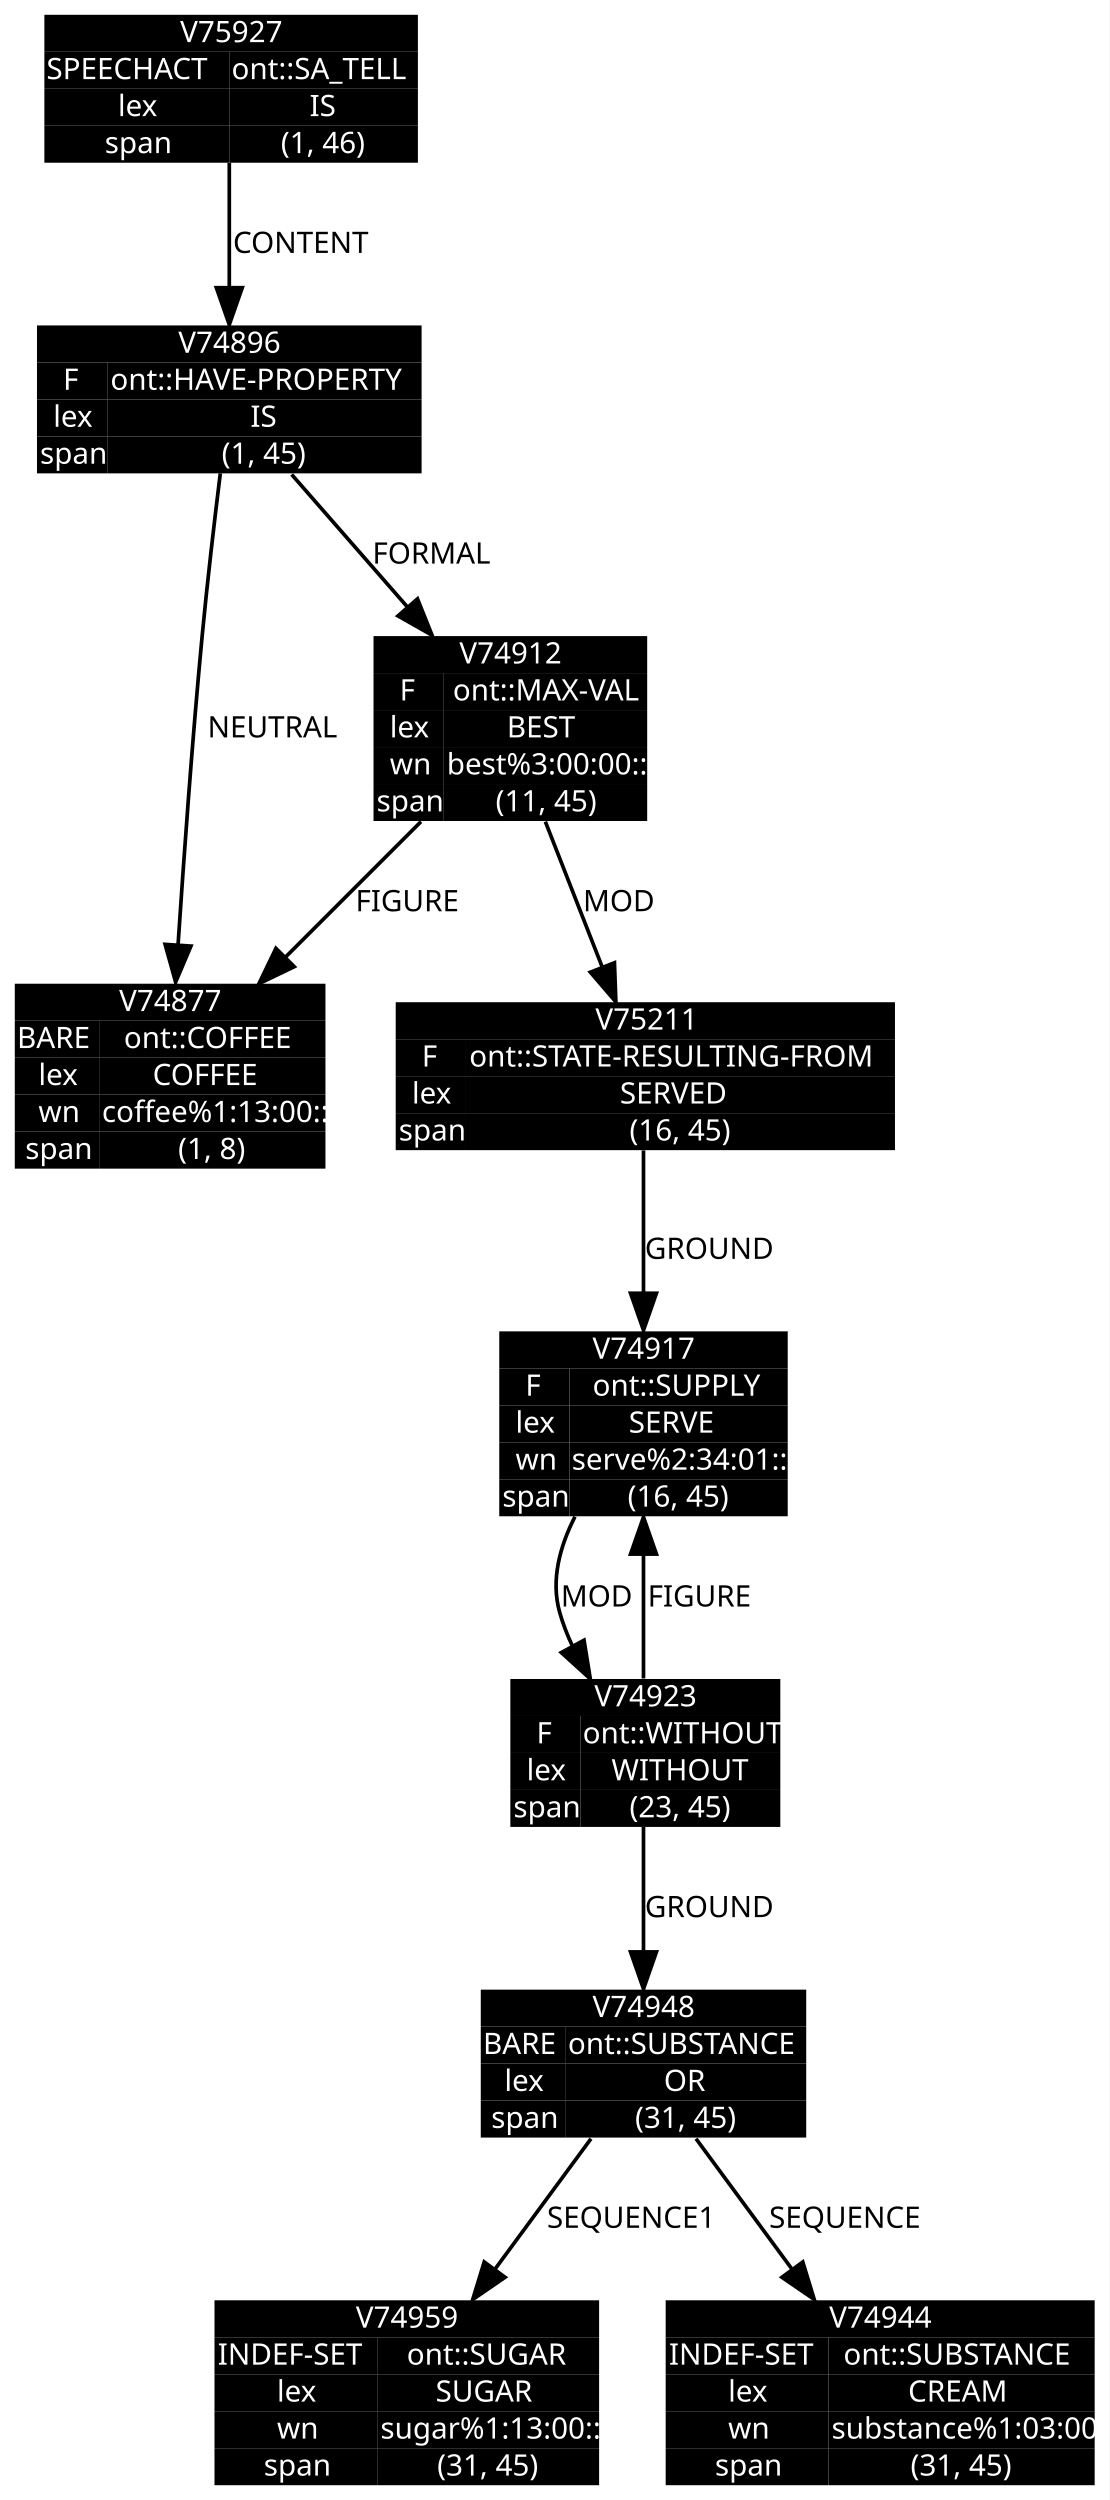
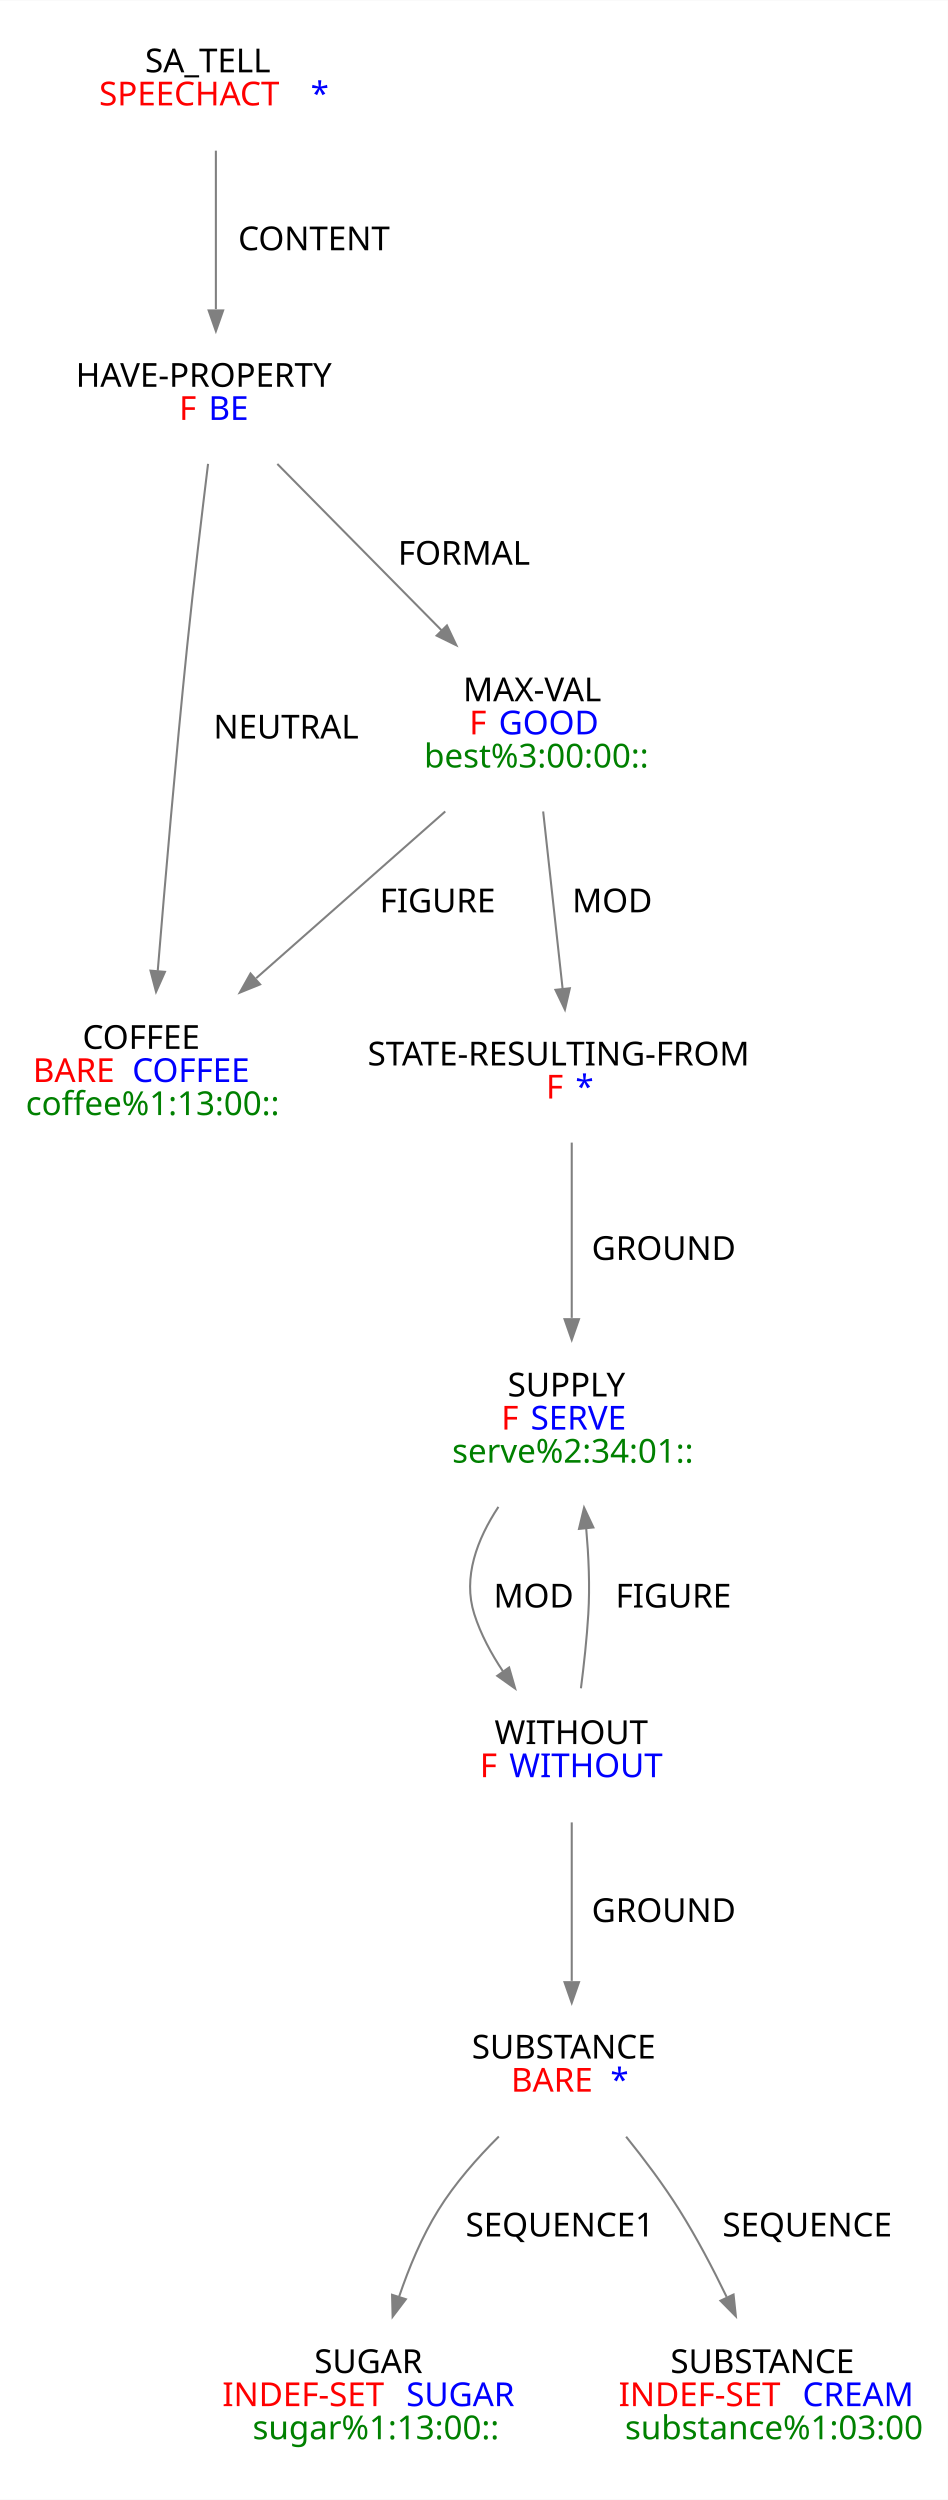
- <svg xmlns="http://www.w3.org/2000/svg" width="300pt" height="676pt" viewBox="0.00 0.00 300.00 676.00">
-   <g id="graph0" class="graph" transform="scale(1 1) rotate(0) translate(4 672)">
-     <polygon fill="white" stroke="transparent" points="-4,4 -4,-672 296,-672 296,4 -4,4" />
+ <svg xmlns="http://www.w3.org/2000/svg" xmlns:xlink="http://www.w3.org/1999/xlink" width="229pt" height="604pt" viewBox="0.00 0.00 229.06 604.00">
+   <g id="graph0" class="graph" transform="scale(1 1) rotate(0) translate(4 600)">
+     <polygon fill="white" stroke="transparent" points="-4,4 -4,-600 225.06,-600 225.06,4 -4,4" />
    <g id="node1" class="node">
-       <polygon fill="black" stroke="transparent" points="8,-658 8,-668 109,-668 109,-658 8,-658" />
-       <text text-anchor="start" x="44.71" y="-660.6" font-family="Work Sans" font-size="8.00" fill="white">V75927</text>
-       <polygon fill="black" stroke="transparent" points="8,-648 8,-658 58,-658 58,-648 8,-648" />
-       <text text-anchor="start" x="8.55" y="-650.6" font-family="Work Sans" font-size="8.00" fill="white">SPEECHACT</text>
-       <polygon fill="black" stroke="transparent" points="58,-648 58,-658 109,-658 109,-648 58,-648" />
-       <text text-anchor="start" x="58.6" y="-650.6" font-family="Work Sans" font-size="8.00" fill="white">ont::SA_TELL</text>
-       <polygon fill="black" stroke="transparent" points="8,-638 8,-648 58,-648 58,-638 8,-638" />
-       <text text-anchor="start" x="27.89" y="-640.6" font-family="Work Sans" font-size="8.00" fill="white">lex</text>
-       <polygon fill="black" stroke="transparent" points="58,-638 58,-648 109,-648 109,-638 58,-638" />
-       <text text-anchor="start" x="79.72" y="-640.6" font-family="Work Sans" font-size="8.00" fill="white">IS</text>
-       <polygon fill="black" stroke="transparent" points="8,-628 8,-638 58,-638 58,-628 8,-628" />
-       <text text-anchor="start" x="24.33" y="-630.6" font-family="Work Sans" font-size="8.00" fill="white">span</text>
-       <polygon fill="black" stroke="transparent" points="58,-628 58,-638 109,-638 109,-628 58,-628" />
-       <text text-anchor="start" x="71.94" y="-630.6" font-family="Work Sans" font-size="8.00" fill="white">(1, 46)</text>
+       <g id="a_node1">
+         <a xlink:href="http://trips.ihmc.us/lexicon/data/ONT::SA_TELL.xml" xlink:title="&lt;font color=&quot;green&quot;&gt;&lt;br /&gt;&lt;/font&gt; &lt;font color=&quot;black&quot;&gt;SA_TELL&lt;/font&gt; &lt;font color=&quot;green&quot;&gt;&lt;br /&gt;&lt;/font&gt; &lt;font color=&quot;red&quot;&gt;SPEECHACT&lt;/font&gt; &lt;font color=&quot;blue&quot;&gt;* &lt;/font&gt; &lt;font color=&quot;green&quot;&gt;&lt;br /&gt; &lt;/font&gt;">
+           <text text-anchor="start" x="28.83" y="-582.6" font-family="Work Sans" font-size="8.00"> </text>
+           <text text-anchor="start" x="31.05" y="-582.6" font-family="Work Sans" font-size="8.00">SA_TELL</text>
+           <text text-anchor="start" x="65.29" y="-582.6" font-family="Work Sans" font-size="8.00"> </text>
+           <text text-anchor="start" x="17.72" y="-574.6" font-family="Work Sans" font-size="8.00"> </text>
+           <text text-anchor="start" x="19.95" y="-574.6" font-family="Work Sans" font-size="8.00" fill="red">SPEECHACT</text>
+           <text text-anchor="start" x="68.84" y="-574.6" font-family="Work Sans" font-size="8.00"> </text>
+           <text text-anchor="start" x="71.07" y="-574.6" font-family="Work Sans" font-size="8.00" fill="blue">* </text>
+           <text text-anchor="start" x="76.4" y="-574.6" font-family="Work Sans" font-size="8.00"> </text>
+           <text text-anchor="start" x="47.06" y="-566.6" font-family="Work Sans" font-size="8.00" fill="green"> </text>
+         </a>
+       </g>
    </g>
    <g id="node2" class="node">
-       <polygon fill="black" stroke="transparent" points="6,-574 6,-584 110,-584 110,-574 6,-574" />
-       <text text-anchor="start" x="44.21" y="-576.6" font-family="Work Sans" font-size="8.00" fill="white">V74896</text>
-       <polygon fill="black" stroke="transparent" points="6,-564 6,-574 25,-574 25,-564 6,-564" />
-       <text text-anchor="start" x="13.06" y="-566.6" font-family="Work Sans" font-size="8.00" fill="white">F</text>
-       <polygon fill="black" stroke="transparent" points="25,-564 25,-574 110,-574 110,-564 25,-564" />
-       <text text-anchor="start" x="25.85" y="-566.6" font-family="Work Sans" font-size="8.00" fill="white">ont::HAVE-PROPERTY</text>
-       <polygon fill="black" stroke="transparent" points="6,-554 6,-564 25,-564 25,-554 6,-554" />
-       <text text-anchor="start" x="10.39" y="-556.6" font-family="Work Sans" font-size="8.00" fill="white">lex</text>
-       <polygon fill="black" stroke="transparent" points="25,-554 25,-564 110,-564 110,-554 25,-554" />
-       <text text-anchor="start" x="63.72" y="-556.6" font-family="Work Sans" font-size="8.00" fill="white">IS</text>
-       <polygon fill="black" stroke="transparent" points="6,-544 6,-554 25,-554 25,-544 6,-544" />
-       <text text-anchor="start" x="6.83" y="-546.6" font-family="Work Sans" font-size="8.00" fill="white">span</text>
-       <polygon fill="black" stroke="transparent" points="25,-544 25,-554 110,-554 110,-544 25,-544" />
-       <text text-anchor="start" x="55.94" y="-546.6" font-family="Work Sans" font-size="8.00" fill="white">(1, 45)</text>
+       <g id="a_node2">
+         <a xlink:href="http://trips.ihmc.us/lexicon/data/ONT::HAVE-PROPERTY.xml" xlink:title="&lt;font color=&quot;green&quot;&gt;&lt;br /&gt;&lt;/font&gt; &lt;font color=&quot;black&quot;&gt;HAVE-PROPERTY&lt;/font&gt; &lt;font color=&quot;green&quot;&gt;&lt;br /&gt;&lt;/font&gt; &lt;font color=&quot;red&quot;&gt;F&lt;/font&gt; &lt;font color=&quot;blue&quot;&gt;BE&lt;/font&gt; &lt;font color=&quot;green&quot;&gt;&lt;br /&gt; &lt;/font&gt;">
+           <text text-anchor="start" x="12.09" y="-506.6" font-family="Work Sans" font-size="8.00"> </text>
+           <text text-anchor="start" x="14.31" y="-506.6" font-family="Work Sans" font-size="8.00">HAVE-PROPERTY</text>
+           <text text-anchor="start" x="82.04" y="-506.6" font-family="Work Sans" font-size="8.00"> </text>
+           <text text-anchor="start" x="37.06" y="-498.6" font-family="Work Sans" font-size="8.00"> </text>
+           <text text-anchor="start" x="39.28" y="-498.6" font-family="Work Sans" font-size="8.00" fill="red">F</text>
+           <text text-anchor="start" x="44.17" y="-498.6" font-family="Work Sans" font-size="8.00"> </text>
+           <text text-anchor="start" x="46.39" y="-498.6" font-family="Work Sans" font-size="8.00" fill="blue">BE</text>
+           <text text-anchor="start" x="57.06" y="-498.6" font-family="Work Sans" font-size="8.00"> </text>
+           <text text-anchor="start" x="47.06" y="-490.6" font-family="Work Sans" font-size="8.00" fill="green"> </text>
+         </a>
+       </g>
+     </g>
+     <g id="edge2" class="edge">
+       <path fill="none" stroke="grey" stroke-width="0.5" d="M48.17,-563.67C48.17,-552.58 48.17,-537.49 48.17,-525.38" />
+       <polygon fill="grey" stroke="grey" stroke-width="0.5" points="49.92,-525.06 48.17,-520.06 46.42,-525.06 49.92,-525.06" />
+       <text text-anchor="middle" x="71.88" y="-539.6" font-family="Work Sans" font-size="8.00"> CONTENT   </text>
+     </g>
+     <g id="node3" class="node">
+       <g id="a_node3">
+         <a xlink:href="http://trips.ihmc.us/lexicon/data/ONT::COFFEE.xml" xlink:title="&lt;font color=&quot;green&quot;&gt;&lt;br /&gt;&lt;/font&gt; &lt;font color=&quot;black&quot;&gt;COFFEE&lt;/font&gt; &lt;font color=&quot;green&quot;&gt;&lt;br /&gt;&lt;/font&gt; &lt;font color=&quot;red&quot;&gt;BARE&lt;/font&gt; &lt;font color=&quot;blue&quot;&gt;COFFEE&lt;/font&gt; &lt;font color=&quot;green&quot;&gt;&lt;br /&gt;&lt;/font&gt; &lt;font color=&quot;green&quot;&gt;coffee%1:13:00::&lt;/font&gt; &lt;font color=&quot;green&quot;&gt;&lt;br /&gt; &lt;/font&gt;">
+           <text text-anchor="start" x="13.73" y="-346.6" font-family="Work Sans" font-size="8.00"> </text>
+           <text text-anchor="start" x="15.95" y="-346.6" font-family="Work Sans" font-size="8.00">COFFEE</text>
+           <text text-anchor="start" x="48.4" y="-346.6" font-family="Work Sans" font-size="8.00"> </text>
+           <text text-anchor="start" x="1.72" y="-338.6" font-family="Work Sans" font-size="8.00"> </text>
+           <text text-anchor="start" x="3.95" y="-338.6" font-family="Work Sans" font-size="8.00" fill="red">BARE</text>
+           <text text-anchor="start" x="25.73" y="-338.6" font-family="Work Sans" font-size="8.00"> </text>
+           <text text-anchor="start" x="27.96" y="-338.6" font-family="Work Sans" font-size="8.00" fill="blue">COFFEE</text>
+           <text text-anchor="start" x="60.4" y="-338.6" font-family="Work Sans" font-size="8.00"> </text>
+           <text text-anchor="start" x="0" y="-330.6" font-family="Work Sans" font-size="8.00"> </text>
+           <text text-anchor="start" x="2.22" y="-330.6" font-family="Work Sans" font-size="8.00" fill="green">coffee%1:13:00::</text>
+           <text text-anchor="start" x="62.12" y="-330.6" font-family="Work Sans" font-size="8.00"> </text>
+           <text text-anchor="start" x="31.06" y="-322.6" font-family="Work Sans" font-size="8.00" fill="green"> </text>
+         </a>
+       </g>
    </g>
    <g id="edge10" class="edge">
-       <path fill="none" stroke="black" d="M58,-627.98C58,-618.01 58,-605.59 58,-594.41" />
-       <polygon fill="black" stroke="black" points="61.5,-594.2 58,-584.2 54.5,-594.2 61.5,-594.2" />
-       <text text-anchor="middle" x="77.33" y="-603.6" font-family="Work Sans" font-size="8.00">CONTENT</text>
-     </g>
-     <g id="node3" class="node">
-       <polygon fill="black" stroke="transparent" points="0,-396 0,-406 84,-406 84,-396 0,-396" />
-       <text text-anchor="start" x="28.21" y="-398.6" font-family="Work Sans" font-size="8.00" fill="white">V74877</text>
-       <polygon fill="black" stroke="transparent" points="0,-386 0,-396 23,-396 23,-386 0,-386" />
-       <text text-anchor="start" x="0.61" y="-388.6" font-family="Work Sans" font-size="8.00" fill="white">BARE</text>
-       <polygon fill="black" stroke="transparent" points="23,-386 23,-396 84,-396 84,-386 23,-386" />
-       <text text-anchor="start" x="29.49" y="-388.6" font-family="Work Sans" font-size="8.00" fill="white">ont::COFFEE</text>
-       <polygon fill="black" stroke="transparent" points="0,-376 0,-386 23,-386 23,-376 0,-376" />
-       <text text-anchor="start" x="6.39" y="-378.6" font-family="Work Sans" font-size="8.00" fill="white">lex</text>
-       <polygon fill="black" stroke="transparent" points="23,-376 23,-386 84,-386 84,-376 23,-376" />
-       <text text-anchor="start" x="37.28" y="-378.6" font-family="Work Sans" font-size="8.00" fill="white">COFFEE</text>
-       <polygon fill="black" stroke="transparent" points="0,-366 0,-376 23,-376 23,-366 0,-366" />
-       <text text-anchor="start" x="6.39" y="-368.6" font-family="Work Sans" font-size="8.00" fill="white">wn</text>
-       <polygon fill="black" stroke="transparent" points="23,-366 23,-376 84,-376 84,-366 23,-366" />
-       <text text-anchor="start" x="23.55" y="-368.6" font-family="Work Sans" font-size="8.00" fill="white">coffee%1:13:00::</text>
-       <polygon fill="black" stroke="transparent" points="0,-356 0,-366 23,-366 23,-356 0,-356" />
-       <text text-anchor="start" x="2.83" y="-358.6" font-family="Work Sans" font-size="8.00" fill="white">span</text>
-       <polygon fill="black" stroke="transparent" points="23,-356 23,-366 84,-366 84,-356 23,-356" />
-       <text text-anchor="start" x="44.16" y="-358.6" font-family="Work Sans" font-size="8.00" fill="white">(1, 8)</text>
+       <path fill="none" stroke="grey" stroke-width="0.5" d="M46.28,-487.98C44.82,-476.06 42.78,-458.98 41.24,-444 38.48,-417.17 35.84,-386.35 34.12,-365.47" />
+       <polygon fill="grey" stroke="grey" stroke-width="0.5" points="35.86,-365.22 33.71,-360.38 32.37,-365.51 35.86,-365.22" />
+       <text text-anchor="middle" x="65.14" y="-421.6" font-family="Work Sans" font-size="8.00"> NEUTRAL   </text>
+     </g>
+     <g id="node4" class="node">
+       <g id="a_node4">
+         <a xlink:href="http://trips.ihmc.us/lexicon/data/ONT::MAX-VAL.xml" xlink:title="&lt;font color=&quot;green&quot;&gt;&lt;br /&gt;&lt;/font&gt; &lt;font color=&quot;black&quot;&gt;MAX-VAL&lt;/font&gt; &lt;font color=&quot;green&quot;&gt;&lt;br /&gt;&lt;/font&gt; &lt;font color=&quot;red&quot;&gt;F&lt;/font&gt; &lt;font color=&quot;blue&quot;&gt;GOOD&lt;/font&gt; &lt;font color=&quot;green&quot;&gt;&lt;br /&gt;&lt;/font&gt; &lt;font color=&quot;green&quot;&gt;best%3:00:00::&lt;/font&gt; &lt;font color=&quot;green&quot;&gt;&lt;br /&gt; &lt;/font&gt;">
+           <text text-anchor="start" x="105.69" y="-430.6" font-family="Work Sans" font-size="8.00"> </text>
+           <text text-anchor="start" x="107.91" y="-430.6" font-family="Work Sans" font-size="8.00">MAX-VAL</text>
+           <text text-anchor="start" x="142.44" y="-430.6" font-family="Work Sans" font-size="8.00"> </text>
+           <text text-anchor="start" x="107.17" y="-422.6" font-family="Work Sans" font-size="8.00"> </text>
+           <text text-anchor="start" x="109.4" y="-422.6" font-family="Work Sans" font-size="8.00" fill="red">F</text>
+           <text text-anchor="start" x="114.28" y="-422.6" font-family="Work Sans" font-size="8.00"> </text>
+           <text text-anchor="start" x="116.51" y="-422.6" font-family="Work Sans" font-size="8.00" fill="blue">GOOD</text>
+           <text text-anchor="start" x="140.95" y="-422.6" font-family="Work Sans" font-size="8.00"> </text>
+           <text text-anchor="start" x="96.27" y="-414.6" font-family="Work Sans" font-size="8.00"> </text>
+           <text text-anchor="start" x="98.49" y="-414.6" font-family="Work Sans" font-size="8.00" fill="green">best%3:00:00::</text>
+           <text text-anchor="start" x="151.86" y="-414.6" font-family="Work Sans" font-size="8.00"> </text>
+           <text text-anchor="start" x="124.06" y="-406.6" font-family="Work Sans" font-size="8.00" fill="green"> </text>
+         </a>
+       </g>
+     </g>
+     <g id="edge1" class="edge">
+       <path fill="none" stroke="grey" stroke-width="0.5" d="M63.02,-487.96C74.29,-476.55 89.96,-460.67 102.75,-447.71" />
+       <polygon fill="grey" stroke="grey" stroke-width="0.5" points="104.01,-448.93 106.28,-444.14 101.52,-446.47 104.01,-448.93" />
+       <text text-anchor="middle" x="108.14" y="-463.6" font-family="Work Sans" font-size="8.00"> FORMAL   </text>
    </g>
    <g id="edge11" class="edge">
-       <path fill="none" stroke="black" d="M55.57,-544C54.03,-531.51 52.06,-514.8 50.66,-500 48,-471.98 45.71,-440.15 44.15,-416.62" />
-       <polygon fill="black" stroke="black" points="47.63,-416.18 43.49,-406.43 40.64,-416.64 47.63,-416.18" />
-       <text text-anchor="middle" x="69.67" y="-472.6" font-family="Work Sans" font-size="8.00">NEUTRAL</text>
-     </g>
-     <g id="node4" class="node">
-       <polygon fill="black" stroke="transparent" points="97,-490 97,-500 171,-500 171,-490 97,-490" />
-       <text text-anchor="start" x="120.21" y="-492.6" font-family="Work Sans" font-size="8.00" fill="white">V74912</text>
-       <polygon fill="black" stroke="transparent" points="97,-480 97,-490 116,-490 116,-480 97,-480" />
-       <text text-anchor="start" x="104.06" y="-482.6" font-family="Work Sans" font-size="8.00" fill="white">F</text>
-       <polygon fill="black" stroke="transparent" points="116,-480 116,-490 171,-490 171,-480 116,-480" />
-       <text text-anchor="start" x="118.45" y="-482.6" font-family="Work Sans" font-size="8.00" fill="white">ont::MAX-VAL</text>
-       <polygon fill="black" stroke="transparent" points="97,-470 97,-480 116,-480 116,-470 97,-470" />
-       <text text-anchor="start" x="101.39" y="-472.6" font-family="Work Sans" font-size="8.00" fill="white">lex</text>
-       <polygon fill="black" stroke="transparent" points="116,-470 116,-480 171,-480 171,-470 116,-470" />
-       <text text-anchor="start" x="133.05" y="-472.6" font-family="Work Sans" font-size="8.00" fill="white">BEST</text>
-       <polygon fill="black" stroke="transparent" points="97,-460 97,-470 116,-470 116,-460 97,-460" />
-       <text text-anchor="start" x="101.39" y="-462.6" font-family="Work Sans" font-size="8.00" fill="white">wn</text>
-       <polygon fill="black" stroke="transparent" points="116,-460 116,-470 171,-470 171,-460 116,-460" />
-       <text text-anchor="start" x="116.81" y="-462.6" font-family="Work Sans" font-size="8.00" fill="white">best%3:00:00::</text>
-       <polygon fill="black" stroke="transparent" points="97,-450 97,-460 116,-460 116,-450 97,-450" />
-       <text text-anchor="start" x="97.83" y="-452.6" font-family="Work Sans" font-size="8.00" fill="white">span</text>
-       <polygon fill="black" stroke="transparent" points="116,-450 116,-460 171,-460 171,-450 116,-450" />
-       <text text-anchor="start" x="130.01" y="-452.6" font-family="Work Sans" font-size="8.00" fill="white">(11, 45)</text>
+       <path fill="none" stroke="grey" stroke-width="0.5" d="M103.6,-403.98C89.97,-391.96 72.27,-376.36 57.91,-363.69" />
+       <polygon fill="grey" stroke="grey" stroke-width="0.5" points="58.86,-362.19 53.95,-360.2 56.54,-364.82 58.86,-362.19" />
+       <text text-anchor="middle" x="101.73" y="-379.6" font-family="Work Sans" font-size="8.00"> FIGURE   </text>
+     </g>
+     <g id="node5" class="node">
+       <g id="a_node5">
+         <a xlink:href="http://trips.ihmc.us/lexicon/data/ONT::STATE-RESULTING-FROM.xml" xlink:title="&lt;font color=&quot;green&quot;&gt;&lt;br /&gt;&lt;/font&gt; &lt;font color=&quot;black&quot;&gt;STATE-RESULTING-FROM&lt;/font&gt; &lt;font color=&quot;green&quot;&gt;&lt;br /&gt;&lt;/font&gt; &lt;font color=&quot;red&quot;&gt;F&lt;/font&gt; &lt;font color=&quot;blue&quot;&gt;* &lt;/font&gt; &lt;font color=&quot;green&quot;&gt;&lt;br /&gt; &lt;/font&gt;">
+           <text text-anchor="start" x="82.61" y="-342.6" font-family="Work Sans" font-size="8.00"> </text>
+           <text text-anchor="start" x="84.84" y="-342.6" font-family="Work Sans" font-size="8.00">STATE-RESULTING-FROM</text>
+           <text text-anchor="start" x="183.51" y="-342.6" font-family="Work Sans" font-size="8.00"> </text>
+           <text text-anchor="start" x="125.73" y="-334.6" font-family="Work Sans" font-size="8.00"> </text>
+           <text text-anchor="start" x="127.95" y="-334.6" font-family="Work Sans" font-size="8.00" fill="red">F</text>
+           <text text-anchor="start" x="132.84" y="-334.6" font-family="Work Sans" font-size="8.00"> </text>
+           <text text-anchor="start" x="135.06" y="-334.6" font-family="Work Sans" font-size="8.00" fill="blue">* </text>
+           <text text-anchor="start" x="140.4" y="-334.6" font-family="Work Sans" font-size="8.00"> </text>
+           <text text-anchor="start" x="133.06" y="-326.6" font-family="Work Sans" font-size="8.00" fill="green"> </text>
+         </a>
+       </g>
+     </g>
+     <g id="edge9" class="edge">
+       <path fill="none" stroke="grey" stroke-width="0.5" d="M127.26,-403.98C128.67,-391.12 130.54,-374.15 131.97,-361.07" />
+       <polygon fill="grey" stroke="grey" stroke-width="0.5" points="133.71,-361.25 132.52,-356.09 130.23,-360.87 133.71,-361.25" />
+       <text text-anchor="middle" x="143.95" y="-379.6" font-family="Work Sans" font-size="8.00"> MOD   </text>
+     </g>
+     <g id="node6" class="node">
+       <g id="a_node6">
+         <a xlink:href="http://trips.ihmc.us/lexicon/data/ONT::SUPPLY.xml" xlink:title="&lt;font color=&quot;green&quot;&gt;&lt;br /&gt;&lt;/font&gt; &lt;font color=&quot;black&quot;&gt;SUPPLY&lt;/font&gt; &lt;font color=&quot;green&quot;&gt;&lt;br /&gt;&lt;/font&gt; &lt;font color=&quot;red&quot;&gt;F&lt;/font&gt; &lt;font color=&quot;blue&quot;&gt;SERVE&lt;/font&gt; &lt;font color=&quot;green&quot;&gt;&lt;br /&gt;&lt;/font&gt; &lt;font color=&quot;green&quot;&gt;serve%2:34:01::&lt;/font&gt; &lt;font color=&quot;green&quot;&gt;&lt;br /&gt; &lt;/font&gt;">
+           <text text-anchor="start" x="116.46" y="-262.6" font-family="Work Sans" font-size="8.00"> </text>
+           <text text-anchor="start" x="118.68" y="-262.6" font-family="Work Sans" font-size="8.00">SUPPLY</text>
+           <text text-anchor="start" x="149.66" y="-262.6" font-family="Work Sans" font-size="8.00"> </text>
+           <text text-anchor="start" x="114.91" y="-254.6" font-family="Work Sans" font-size="8.00"> </text>
+           <text text-anchor="start" x="117.13" y="-254.6" font-family="Work Sans" font-size="8.00" fill="red">F</text>
+           <text text-anchor="start" x="122.02" y="-254.6" font-family="Work Sans" font-size="8.00"> </text>
+           <text text-anchor="start" x="124.24" y="-254.6" font-family="Work Sans" font-size="8.00" fill="blue">SERVE</text>
+           <text text-anchor="start" x="151.22" y="-254.6" font-family="Work Sans" font-size="8.00"> </text>
+           <text text-anchor="start" x="103.04" y="-246.6" font-family="Work Sans" font-size="8.00"> </text>
+           <text text-anchor="start" x="105.27" y="-246.6" font-family="Work Sans" font-size="8.00" fill="green">serve%2:34:01::</text>
+           <text text-anchor="start" x="163.08" y="-246.6" font-family="Work Sans" font-size="8.00"> </text>
+           <text text-anchor="start" x="133.06" y="-238.6" font-family="Work Sans" font-size="8.00" fill="green"> </text>
+         </a>
+       </g>
+     </g>
+     <g id="edge6" class="edge">
+       <path fill="none" stroke="grey" stroke-width="0.5" d="M134.17,-323.96C134.17,-312.12 134.17,-295.38 134.17,-281.6" />
+       <polygon fill="grey" stroke="grey" stroke-width="0.5" points="135.92,-281.29 134.17,-276.29 132.42,-281.29 135.92,-281.29" />
+       <text text-anchor="middle" x="156.4" y="-295.6" font-family="Work Sans" font-size="8.00"> GROUND   </text>
+     </g>
+     <g id="node7" class="node">
+       <g id="a_node7">
+         <a xlink:href="http://trips.ihmc.us/lexicon/data/ONT::WITHOUT.xml" xlink:title="&lt;font color=&quot;green&quot;&gt;&lt;br /&gt;&lt;/font&gt; &lt;font color=&quot;black&quot;&gt;WITHOUT&lt;/font&gt; &lt;font color=&quot;green&quot;&gt;&lt;br /&gt;&lt;/font&gt; &lt;font color=&quot;red&quot;&gt;F&lt;/font&gt; &lt;font color=&quot;blue&quot;&gt;WITHOUT&lt;/font&gt; &lt;font color=&quot;green&quot;&gt;&lt;br /&gt; &lt;/font&gt;">
+           <text text-anchor="start" x="113.29" y="-178.6" font-family="Work Sans" font-size="8.00"> </text>
+           <text text-anchor="start" x="115.51" y="-178.6" font-family="Work Sans" font-size="8.00">WITHOUT</text>
+           <text text-anchor="start" x="152.84" y="-178.6" font-family="Work Sans" font-size="8.00"> </text>
+           <text text-anchor="start" x="109.73" y="-170.6" font-family="Work Sans" font-size="8.00"> </text>
+           <text text-anchor="start" x="111.96" y="-170.6" font-family="Work Sans" font-size="8.00" fill="red">F</text>
+           <text text-anchor="start" x="116.84" y="-170.6" font-family="Work Sans" font-size="8.00"> </text>
+           <text text-anchor="start" x="119.07" y="-170.6" font-family="Work Sans" font-size="8.00" fill="blue">WITHOUT</text>
+           <text text-anchor="start" x="156.39" y="-170.6" font-family="Work Sans" font-size="8.00"> </text>
+           <text text-anchor="start" x="133.06" y="-162.6" font-family="Work Sans" font-size="8.00" fill="green"> </text>
+         </a>
+       </g>
+     </g>
+     <g id="edge5" class="edge">
+       <path fill="none" stroke="grey" stroke-width="0.5" d="M116.45,-235.92C111.32,-228.15 107.77,-218.9 110.62,-210 112.16,-205.17 114.7,-200.45 117.56,-196.16" />
+       <polygon fill="grey" stroke="grey" stroke-width="0.5" points="119.03,-197.11 120.49,-192.02 116.17,-195.09 119.03,-197.11" />
+       <text text-anchor="middle" x="124.95" y="-211.6" font-family="Work Sans" font-size="8.00"> MOD   </text>
+     </g>
+     <g id="edge8" class="edge">
+       <path fill="none" stroke="grey" stroke-width="0.5" d="M136.39,-192.08C137.11,-197.69 137.82,-204.12 138.17,-210 138.58,-216.74 138.26,-224.03 137.66,-230.75" />
+       <polygon fill="grey" stroke="grey" stroke-width="0.5" points="135.92,-230.6 137.15,-235.75 139.4,-230.95 135.92,-230.6" />
+       <text text-anchor="middle" x="158.73" y="-211.6" font-family="Work Sans" font-size="8.00"> FIGURE   </text>
+     </g>
+     <g id="node8" class="node">
+       <g id="a_node8">
+         <a xlink:href="http://trips.ihmc.us/lexicon/data/ONT::SUBSTANCE.xml" xlink:title="&lt;font color=&quot;green&quot;&gt;&lt;br /&gt;&lt;/font&gt; &lt;font color=&quot;black&quot;&gt;SUBSTANCE&lt;/font&gt; &lt;font color=&quot;green&quot;&gt;&lt;br /&gt;&lt;/font&gt; &lt;font color=&quot;red&quot;&gt;BARE&lt;/font&gt; &lt;font color=&quot;blue&quot;&gt;* &lt;/font&gt; &lt;font color=&quot;green&quot;&gt;&lt;br /&gt; &lt;/font&gt;">
+           <text text-anchor="start" x="107.8" y="-102.6" font-family="Work Sans" font-size="8.00"> </text>
+           <text text-anchor="start" x="110.02" y="-102.6" font-family="Work Sans" font-size="8.00">SUBSTANCE</text>
+           <text text-anchor="start" x="158.33" y="-102.6" font-family="Work Sans" font-size="8.00"> </text>
+           <text text-anchor="start" x="117.28" y="-94.6" font-family="Work Sans" font-size="8.00"> </text>
+           <text text-anchor="start" x="119.5" y="-94.6" font-family="Work Sans" font-size="8.00" fill="red">BARE</text>
+           <text text-anchor="start" x="141.29" y="-94.6" font-family="Work Sans" font-size="8.00"> </text>
+           <text text-anchor="start" x="143.51" y="-94.6" font-family="Work Sans" font-size="8.00" fill="blue">* </text>
+           <text text-anchor="start" x="148.85" y="-94.6" font-family="Work Sans" font-size="8.00"> </text>
+           <text text-anchor="start" x="133.06" y="-86.6" font-family="Work Sans" font-size="8.00" fill="green"> </text>
+         </a>
+       </g>
+     </g>
+     <g id="edge7" class="edge">
+       <path fill="none" stroke="grey" stroke-width="0.5" d="M134.17,-159.67C134.17,-148.58 134.17,-133.49 134.17,-121.38" />
+       <polygon fill="grey" stroke="grey" stroke-width="0.5" points="135.92,-121.06 134.17,-116.06 132.42,-121.06 135.92,-121.06" />
+       <text text-anchor="middle" x="156.4" y="-135.6" font-family="Work Sans" font-size="8.00"> GROUND   </text>
+     </g>
+     <g id="node9" class="node">
+       <g id="a_node9">
+         <a xlink:href="http://trips.ihmc.us/lexicon/data/ONT::SUGAR.xml" xlink:title="&lt;font color=&quot;green&quot;&gt;&lt;br /&gt;&lt;/font&gt; &lt;font color=&quot;black&quot;&gt;SUGAR&lt;/font&gt; &lt;font color=&quot;green&quot;&gt;&lt;br /&gt;&lt;/font&gt; &lt;font color=&quot;red&quot;&gt;INDEF-SET&lt;/font&gt; &lt;font color=&quot;blue&quot;&gt;SUGAR&lt;/font&gt; &lt;font color=&quot;green&quot;&gt;&lt;br /&gt;&lt;/font&gt; &lt;font color=&quot;green&quot;&gt;sugar%1:13:00::&lt;/font&gt; &lt;font color=&quot;green&quot;&gt;&lt;br /&gt; &lt;/font&gt;">
+           <text text-anchor="start" x="69.73" y="-26.6" font-family="Work Sans" font-size="8.00"> </text>
+           <text text-anchor="start" x="71.95" y="-26.6" font-family="Work Sans" font-size="8.00">SUGAR</text>
+           <text text-anchor="start" x="100.4" y="-26.6" font-family="Work Sans" font-size="8.00"> </text>
+           <text text-anchor="start" x="47.5" y="-18.6" font-family="Work Sans" font-size="8.00"> </text>
+           <text text-anchor="start" x="49.73" y="-18.6" font-family="Work Sans" font-size="8.00" fill="red">INDEF-SET</text>
+           <text text-anchor="start" x="91.95" y="-18.6" font-family="Work Sans" font-size="8.00"> </text>
+           <text text-anchor="start" x="94.17" y="-18.6" font-family="Work Sans" font-size="8.00" fill="blue">SUGAR</text>
+           <text text-anchor="start" x="122.62" y="-18.6" font-family="Work Sans" font-size="8.00"> </text>
+           <text text-anchor="start" x="54.82" y="-10.6" font-family="Work Sans" font-size="8.00"> </text>
+           <text text-anchor="start" x="57.04" y="-10.6" font-family="Work Sans" font-size="8.00" fill="green">sugar%1:13:00::</text>
+           <text text-anchor="start" x="115.3" y="-10.6" font-family="Work Sans" font-size="8.00"> </text>
+           <text text-anchor="start" x="85.06" y="-2.6" font-family="Work Sans" font-size="8.00" fill="green"> </text>
+         </a>
+       </g>
+     </g>
+     <g id="edge3" class="edge">
+       <path fill="none" stroke="grey" stroke-width="0.5" d="M116.55,-83.77C111.31,-78.55 105.9,-72.4 101.94,-66 97.96,-59.6 94.82,-52.06 92.43,-45.01" />
+       <polygon fill="grey" stroke="grey" stroke-width="0.5" points="94.08,-44.44 90.88,-40.22 90.75,-45.51 94.08,-44.44" />
+       <text text-anchor="middle" x="131.29" y="-59.6" font-family="Work Sans" font-size="8.00"> SEQUENCE1   </text>
+     </g>
+     <g id="node10" class="node">
+       <g id="a_node10">
+         <a xlink:href="http://trips.ihmc.us/lexicon/data/ONT::SUBSTANCE.xml" xlink:title="&lt;font color=&quot;green&quot;&gt;&lt;br /&gt;&lt;/font&gt; &lt;font color=&quot;black&quot;&gt;SUBSTANCE&lt;/font&gt; &lt;font color=&quot;green&quot;&gt;&lt;br /&gt;&lt;/font&gt; &lt;font color=&quot;red&quot;&gt;INDEF-SET&lt;/font&gt; &lt;font color=&quot;blue&quot;&gt;CREAM&lt;/font&gt; &lt;font color=&quot;green&quot;&gt;&lt;br /&gt;&lt;/font&gt; &lt;font color=&quot;green&quot;&gt;substance%1:03:00&lt;/font&gt; &lt;font color=&quot;green&quot;&gt;&lt;br /&gt; &lt;/font&gt;">
+           <text text-anchor="start" x="155.8" y="-26.6" font-family="Work Sans" font-size="8.00"> </text>
+           <text text-anchor="start" x="158.02" y="-26.6" font-family="Work Sans" font-size="8.00">SUBSTANCE</text>
+           <text text-anchor="start" x="206.33" y="-26.6" font-family="Work Sans" font-size="8.00"> </text>
+           <text text-anchor="start" x="143.28" y="-18.6" font-family="Work Sans" font-size="8.00"> </text>
+           <text text-anchor="start" x="145.51" y="-18.6" font-family="Work Sans" font-size="8.00" fill="red">INDEF-SET</text>
+           <text text-anchor="start" x="187.73" y="-18.6" font-family="Work Sans" font-size="8.00"> </text>
+           <text text-anchor="start" x="189.95" y="-18.6" font-family="Work Sans" font-size="8.00" fill="blue">CREAM</text>
+           <text text-anchor="start" x="218.84" y="-18.6" font-family="Work Sans" font-size="8.00"> </text>
+           <text text-anchor="start" x="144.81" y="-10.6" font-family="Work Sans" font-size="8.00"> </text>
+           <text text-anchor="start" x="147.04" y="-10.6" font-family="Work Sans" font-size="8.00" fill="green">substance%1:03:00</text>
+           <text text-anchor="start" x="217.31" y="-10.6" font-family="Work Sans" font-size="8.00"> </text>
+           <text text-anchor="start" x="181.06" y="-2.6" font-family="Work Sans" font-size="8.00" fill="green"> </text>
+         </a>
+       </g>
    </g>
    <g id="edge4" class="edge">
-       <path fill="none" stroke="black" d="M74.87,-543.69C84.05,-533.18 95.65,-519.9 106.14,-507.9" />
-       <polygon fill="black" stroke="black" points="108.89,-510.07 112.83,-500.23 103.61,-505.46 108.89,-510.07" />
-       <text text-anchor="middle" x="112.67" y="-519.6" font-family="Work Sans" font-size="8.00">FORMAL</text>
-     </g>
-     <g id="edge1" class="edge">
-       <path fill="none" stroke="black" d="M109.83,-449.83C98.63,-438.63 85.18,-425.18 73.23,-413.23" />
-       <polygon fill="black" stroke="black" points="75.56,-410.61 66.01,-406.01 70.61,-415.56 75.56,-410.61" />
-       <text text-anchor="middle" x="106.11" y="-425.6" font-family="Work Sans" font-size="8.00">FIGURE</text>
-     </g>
-     <g id="node5" class="node">
-       <polygon fill="black" stroke="transparent" points="103,-391 103,-401 238,-401 238,-391 103,-391" />
-       <text text-anchor="start" x="157" y="-393.6" font-family="Work Sans" font-size="8.00" fill="white">V75211</text>
-       <polygon fill="black" stroke="transparent" points="103,-381 103,-391 122,-391 122,-381 103,-381" />
-       <text text-anchor="start" x="110.06" y="-383.6" font-family="Work Sans" font-size="8.00" fill="white">F</text>
-       <polygon fill="black" stroke="transparent" points="122,-381 122,-391 238,-391 238,-381 122,-381" />
-       <text text-anchor="start" x="122.88" y="-383.6" font-family="Work Sans" font-size="8.00" fill="white">ont::STATE-RESULTING-FROM</text>
-       <polygon fill="black" stroke="transparent" points="103,-371 103,-381 122,-381 122,-371 103,-371" />
-       <text text-anchor="start" x="107.39" y="-373.6" font-family="Work Sans" font-size="8.00" fill="white">lex</text>
-       <polygon fill="black" stroke="transparent" points="122,-371 122,-381 238,-381 238,-371 122,-371" />
-       <text text-anchor="start" x="163.62" y="-373.6" font-family="Work Sans" font-size="8.00" fill="white">SERVED</text>
-       <polygon fill="black" stroke="transparent" points="103,-361 103,-371 122,-371 122,-361 103,-361" />
-       <text text-anchor="start" x="103.83" y="-363.6" font-family="Work Sans" font-size="8.00" fill="white">span</text>
-       <polygon fill="black" stroke="transparent" points="122,-361 122,-371 238,-371 238,-361 122,-361" />
-       <text text-anchor="start" x="166.21" y="-363.6" font-family="Work Sans" font-size="8.00" fill="white">(16, 45)</text>
-     </g>
-     <g id="edge7" class="edge">
-       <path fill="none" stroke="black" d="M143.46,-449.83C148.16,-437.81 153.87,-423.21 158.79,-410.64" />
-       <polygon fill="black" stroke="black" points="162.15,-411.67 162.53,-401.08 155.63,-409.12 162.15,-411.67" />
-       <text text-anchor="middle" x="163.33" y="-425.6" font-family="Work Sans" font-size="8.00">MOD</text>
-     </g>
-     <g id="node6" class="node">
-       <polygon fill="black" stroke="transparent" points="131,-302 131,-312 209,-312 209,-302 131,-302" />
-       <text text-anchor="start" x="156.21" y="-304.6" font-family="Work Sans" font-size="8.00" fill="white">V74917</text>
-       <polygon fill="black" stroke="transparent" points="131,-292 131,-302 150,-302 150,-292 131,-292" />
-       <text text-anchor="start" x="138.06" y="-294.6" font-family="Work Sans" font-size="8.00" fill="white">F</text>
-       <polygon fill="black" stroke="transparent" points="150,-292 150,-302 209,-302 209,-292 150,-292" />
-       <text text-anchor="start" x="156.23" y="-294.6" font-family="Work Sans" font-size="8.00" fill="white">ont::SUPPLY</text>
-       <polygon fill="black" stroke="transparent" points="131,-282 131,-292 150,-292 150,-282 131,-282" />
-       <text text-anchor="start" x="135.39" y="-284.6" font-family="Work Sans" font-size="8.00" fill="white">lex</text>
-       <polygon fill="black" stroke="transparent" points="150,-282 150,-292 209,-292 209,-282 150,-282" />
-       <text text-anchor="start" x="166.01" y="-284.6" font-family="Work Sans" font-size="8.00" fill="white">SERVE</text>
-       <polygon fill="black" stroke="transparent" points="131,-272 131,-282 150,-282 150,-272 131,-272" />
-       <text text-anchor="start" x="135.39" y="-274.6" font-family="Work Sans" font-size="8.00" fill="white">wn</text>
-       <polygon fill="black" stroke="transparent" points="150,-272 150,-282 209,-282 209,-272 150,-272" />
-       <text text-anchor="start" x="150.59" y="-274.6" font-family="Work Sans" font-size="8.00" fill="white">serve%2:34:01::</text>
-       <polygon fill="black" stroke="transparent" points="131,-262 131,-272 150,-272 150,-262 131,-262" />
-       <text text-anchor="start" x="131.83" y="-264.6" font-family="Work Sans" font-size="8.00" fill="white">span</text>
-       <polygon fill="black" stroke="transparent" points="150,-262 150,-272 209,-272 209,-262 150,-262" />
-       <text text-anchor="start" x="165.71" y="-264.6" font-family="Work Sans" font-size="8.00" fill="white">(16, 45)</text>
-     </g>
-     <g id="edge8" class="edge">
-       <path fill="none" stroke="black" d="M170,-360.94C170,-349.81 170,-335.43 170,-322.38" />
-       <polygon fill="black" stroke="black" points="173.5,-322.3 170,-312.3 166.5,-322.3 173.5,-322.3" />
-       <text text-anchor="middle" x="187.78" y="-331.6" font-family="Work Sans" font-size="8.00">GROUND</text>
-     </g>
-     <g id="node7" class="node">
-       <polygon fill="black" stroke="transparent" points="134,-208 134,-218 207,-218 207,-208 134,-208" />
-       <text text-anchor="start" x="156.71" y="-210.6" font-family="Work Sans" font-size="8.00" fill="white">V74923</text>
-       <polygon fill="black" stroke="transparent" points="134,-198 134,-208 153,-208 153,-198 134,-198" />
-       <text text-anchor="start" x="141.06" y="-200.6" font-family="Work Sans" font-size="8.00" fill="white">F</text>
-       <polygon fill="black" stroke="transparent" points="153,-198 153,-208 207,-208 207,-198 153,-198" />
-       <text text-anchor="start" x="153.55" y="-200.6" font-family="Work Sans" font-size="8.00" fill="white">ont::WITHOUT</text>
-       <polygon fill="black" stroke="transparent" points="134,-188 134,-198 153,-198 153,-188 134,-188" />
-       <text text-anchor="start" x="138.39" y="-190.6" font-family="Work Sans" font-size="8.00" fill="white">lex</text>
-       <polygon fill="black" stroke="transparent" points="153,-188 153,-198 207,-198 207,-188 153,-188" />
-       <text text-anchor="start" x="161.34" y="-190.6" font-family="Work Sans" font-size="8.00" fill="white">WITHOUT</text>
-       <polygon fill="black" stroke="transparent" points="134,-178 134,-188 153,-188 153,-178 134,-178" />
-       <text text-anchor="start" x="134.83" y="-180.6" font-family="Work Sans" font-size="8.00" fill="white">span</text>
-       <polygon fill="black" stroke="transparent" points="153,-178 153,-188 207,-188 207,-178 153,-178" />
-       <text text-anchor="start" x="166.21" y="-180.6" font-family="Work Sans" font-size="8.00" fill="white">(23, 45)</text>
-     </g>
-     <g id="edge9" class="edge">
-       <path fill="none" stroke="black" d="M151.47,-261.89C147.37,-253.85 144.88,-244.71 147.34,-236 148.19,-232.98 149.36,-229.96 150.73,-227.03" />
-       <polygon fill="black" stroke="black" points="153.92,-228.49 155.62,-218.03 147.77,-225.15 153.92,-228.49" />
-       <text text-anchor="middle" x="157.33" y="-237.6" font-family="Work Sans" font-size="8.00">MOD</text>
-     </g>
-     <g id="edge5" class="edge">
-       <path fill="none" stroke="black" d="M170,-218.15C170,-227.97 170,-240.25 170,-251.64" />
-       <polygon fill="black" stroke="black" points="166.5,-251.77 170,-261.77 173.5,-251.77 166.5,-251.77" />
-       <text text-anchor="middle" x="185.11" y="-237.6" font-family="Work Sans" font-size="8.00">FIGURE</text>
-     </g>
-     <g id="node8" class="node">
-       <polygon fill="black" stroke="transparent" points="126,-124 126,-134 214,-134 214,-124 126,-124" />
-       <text text-anchor="start" x="156.21" y="-126.6" font-family="Work Sans" font-size="8.00" fill="white">V74948</text>
-       <polygon fill="black" stroke="transparent" points="126,-114 126,-124 149,-124 149,-114 126,-114" />
-       <text text-anchor="start" x="126.61" y="-116.6" font-family="Work Sans" font-size="8.00" fill="white">BARE</text>
-       <polygon fill="black" stroke="transparent" points="149,-114 149,-124 214,-124 214,-114 149,-114" />
-       <text text-anchor="start" x="149.56" y="-116.6" font-family="Work Sans" font-size="8.00" fill="white">ont::SUBSTANCE</text>
-       <polygon fill="black" stroke="transparent" points="126,-104 126,-114 149,-114 149,-104 126,-104" />
-       <text text-anchor="start" x="132.39" y="-106.6" font-family="Work Sans" font-size="8.00" fill="white">lex</text>
-       <polygon fill="black" stroke="transparent" points="149,-104 149,-114 214,-114 214,-104 149,-104" />
-       <text text-anchor="start" x="175.5" y="-106.6" font-family="Work Sans" font-size="8.00" fill="white">OR</text>
-       <polygon fill="black" stroke="transparent" points="126,-94 126,-104 149,-104 149,-94 126,-94" />
-       <text text-anchor="start" x="128.83" y="-96.6" font-family="Work Sans" font-size="8.00" fill="white">span</text>
-       <polygon fill="black" stroke="transparent" points="149,-94 149,-104 214,-104 214,-94 149,-94" />
-       <text text-anchor="start" x="167.71" y="-96.6" font-family="Work Sans" font-size="8.00" fill="white">(31, 45)</text>
-     </g>
-     <g id="edge2" class="edge">
-       <path fill="none" stroke="black" d="M170,-177.98C170,-168.01 170,-155.59 170,-144.41" />
-       <polygon fill="black" stroke="black" points="173.5,-144.2 170,-134.2 166.5,-144.2 173.5,-144.2" />
-       <text text-anchor="middle" x="187.78" y="-153.6" font-family="Work Sans" font-size="8.00">GROUND</text>
-     </g>
-     <g id="node9" class="node">
-       <polygon fill="black" stroke="transparent" points="54,-40 54,-50 158,-50 158,-40 54,-40" />
-       <text text-anchor="start" x="92.21" y="-42.6" font-family="Work Sans" font-size="8.00" fill="white">V74959</text>
-       <polygon fill="black" stroke="transparent" points="54,-30 54,-40 98,-40 98,-30 54,-30" />
-       <text text-anchor="start" x="54.89" y="-32.6" font-family="Work Sans" font-size="8.00" fill="white">INDEF-SET</text>
-       <polygon fill="black" stroke="transparent" points="98,-30 98,-40 158,-40 158,-30 98,-30" />
-       <text text-anchor="start" x="105.99" y="-32.6" font-family="Work Sans" font-size="8.00" fill="white">ont::SUGAR</text>
-       <polygon fill="black" stroke="transparent" points="54,-20 54,-30 98,-30 98,-20 54,-20" />
-       <text text-anchor="start" x="70.89" y="-22.6" font-family="Work Sans" font-size="8.00" fill="white">lex</text>
-       <polygon fill="black" stroke="transparent" points="98,-20 98,-30 158,-30 158,-20 98,-20" />
-       <text text-anchor="start" x="113.78" y="-22.6" font-family="Work Sans" font-size="8.00" fill="white">SUGAR</text>
-       <polygon fill="black" stroke="transparent" points="54,-10 54,-20 98,-20 98,-10 54,-10" />
-       <text text-anchor="start" x="70.89" y="-12.6" font-family="Work Sans" font-size="8.00" fill="white">wn</text>
-       <polygon fill="black" stroke="transparent" points="98,-10 98,-20 158,-20 158,-10 98,-10" />
-       <text text-anchor="start" x="98.87" y="-12.6" font-family="Work Sans" font-size="8.00" fill="white">sugar%1:13:00::</text>
-       <polygon fill="black" stroke="transparent" points="54,0 54,-10 98,-10 98,0 54,0" />
-       <text text-anchor="start" x="67.33" y="-2.6" font-family="Work Sans" font-size="8.00" fill="white">span</text>
-       <polygon fill="black" stroke="transparent" points="98,0 98,-10 158,-10 158,0 98,0" />
-       <text text-anchor="start" x="114.21" y="-2.6" font-family="Work Sans" font-size="8.00" fill="white">(31, 45)</text>
-     </g>
-     <g id="edge6" class="edge">
-       <path fill="none" stroke="black" d="M155.8,-93.69C148.21,-83.38 138.67,-70.41 129.97,-58.59" />
-       <polygon fill="black" stroke="black" points="132.57,-56.22 123.83,-50.23 126.93,-60.36 132.57,-56.22" />
-       <text text-anchor="middle" x="166.67" y="-69.6" font-family="Work Sans" font-size="8.00">SEQUENCE1</text>
-     </g>
-     <g id="node10" class="node">
-       <polygon fill="black" stroke="transparent" points="176,-40 176,-50 292,-50 292,-40 176,-40" />
-       <text text-anchor="start" x="220.21" y="-42.6" font-family="Work Sans" font-size="8.00" fill="white">V74944</text>
-       <polygon fill="black" stroke="transparent" points="176,-30 176,-40 220,-40 220,-30 176,-30" />
-       <text text-anchor="start" x="176.89" y="-32.6" font-family="Work Sans" font-size="8.00" fill="white">INDEF-SET</text>
-       <polygon fill="black" stroke="transparent" points="220,-30 220,-40 292,-40 292,-30 220,-30" />
-       <text text-anchor="start" x="224.06" y="-32.6" font-family="Work Sans" font-size="8.00" fill="white">ont::SUBSTANCE</text>
-       <polygon fill="black" stroke="transparent" points="176,-20 176,-30 220,-30 220,-20 176,-20" />
-       <text text-anchor="start" x="192.89" y="-22.6" font-family="Work Sans" font-size="8.00" fill="white">lex</text>
-       <polygon fill="black" stroke="transparent" points="220,-20 220,-30 292,-30 292,-20 220,-20" />
-       <text text-anchor="start" x="241.55" y="-22.6" font-family="Work Sans" font-size="8.00" fill="white">CREAM</text>
-       <polygon fill="black" stroke="transparent" points="176,-10 176,-20 220,-20 220,-10 176,-10" />
-       <text text-anchor="start" x="192.89" y="-12.6" font-family="Work Sans" font-size="8.00" fill="white">wn</text>
-       <polygon fill="black" stroke="transparent" points="220,-10 220,-20 292,-20 292,-10 220,-10" />
-       <text text-anchor="start" x="220.86" y="-12.6" font-family="Work Sans" font-size="8.00" fill="white">substance%1:03:00</text>
-       <polygon fill="black" stroke="transparent" points="176,0 176,-10 220,-10 220,0 176,0" />
-       <text text-anchor="start" x="189.33" y="-2.6" font-family="Work Sans" font-size="8.00" fill="white">span</text>
-       <polygon fill="black" stroke="transparent" points="220,0 220,-10 292,-10 292,0 220,0" />
-       <text text-anchor="start" x="242.21" y="-2.6" font-family="Work Sans" font-size="8.00" fill="white">(31, 45)</text>
-     </g>
-     <g id="edge3" class="edge">
-       <path fill="none" stroke="black" d="M184.2,-93.69C191.79,-83.38 201.33,-70.41 210.03,-58.59" />
-       <polygon fill="black" stroke="black" points="213.07,-60.36 216.17,-50.23 207.43,-56.22 213.07,-60.36" />
-       <text text-anchor="middle" x="224.45" y="-69.6" font-family="Work Sans" font-size="8.00">SEQUENCE</text>
+       <path fill="none" stroke="grey" stroke-width="0.5" d="M147.31,-83.72C151.67,-78.31 156.37,-72.05 160.17,-66 164.31,-59.42 168.24,-51.95 171.6,-45.01" />
+       <polygon fill="grey" stroke="grey" stroke-width="0.5" points="173.27,-45.58 173.83,-40.31 170.11,-44.08 173.27,-45.58" />
+       <text text-anchor="middle" x="191.07" y="-59.6" font-family="Work Sans" font-size="8.00"> SEQUENCE   </text>
    </g>
  </g>
</svg>
